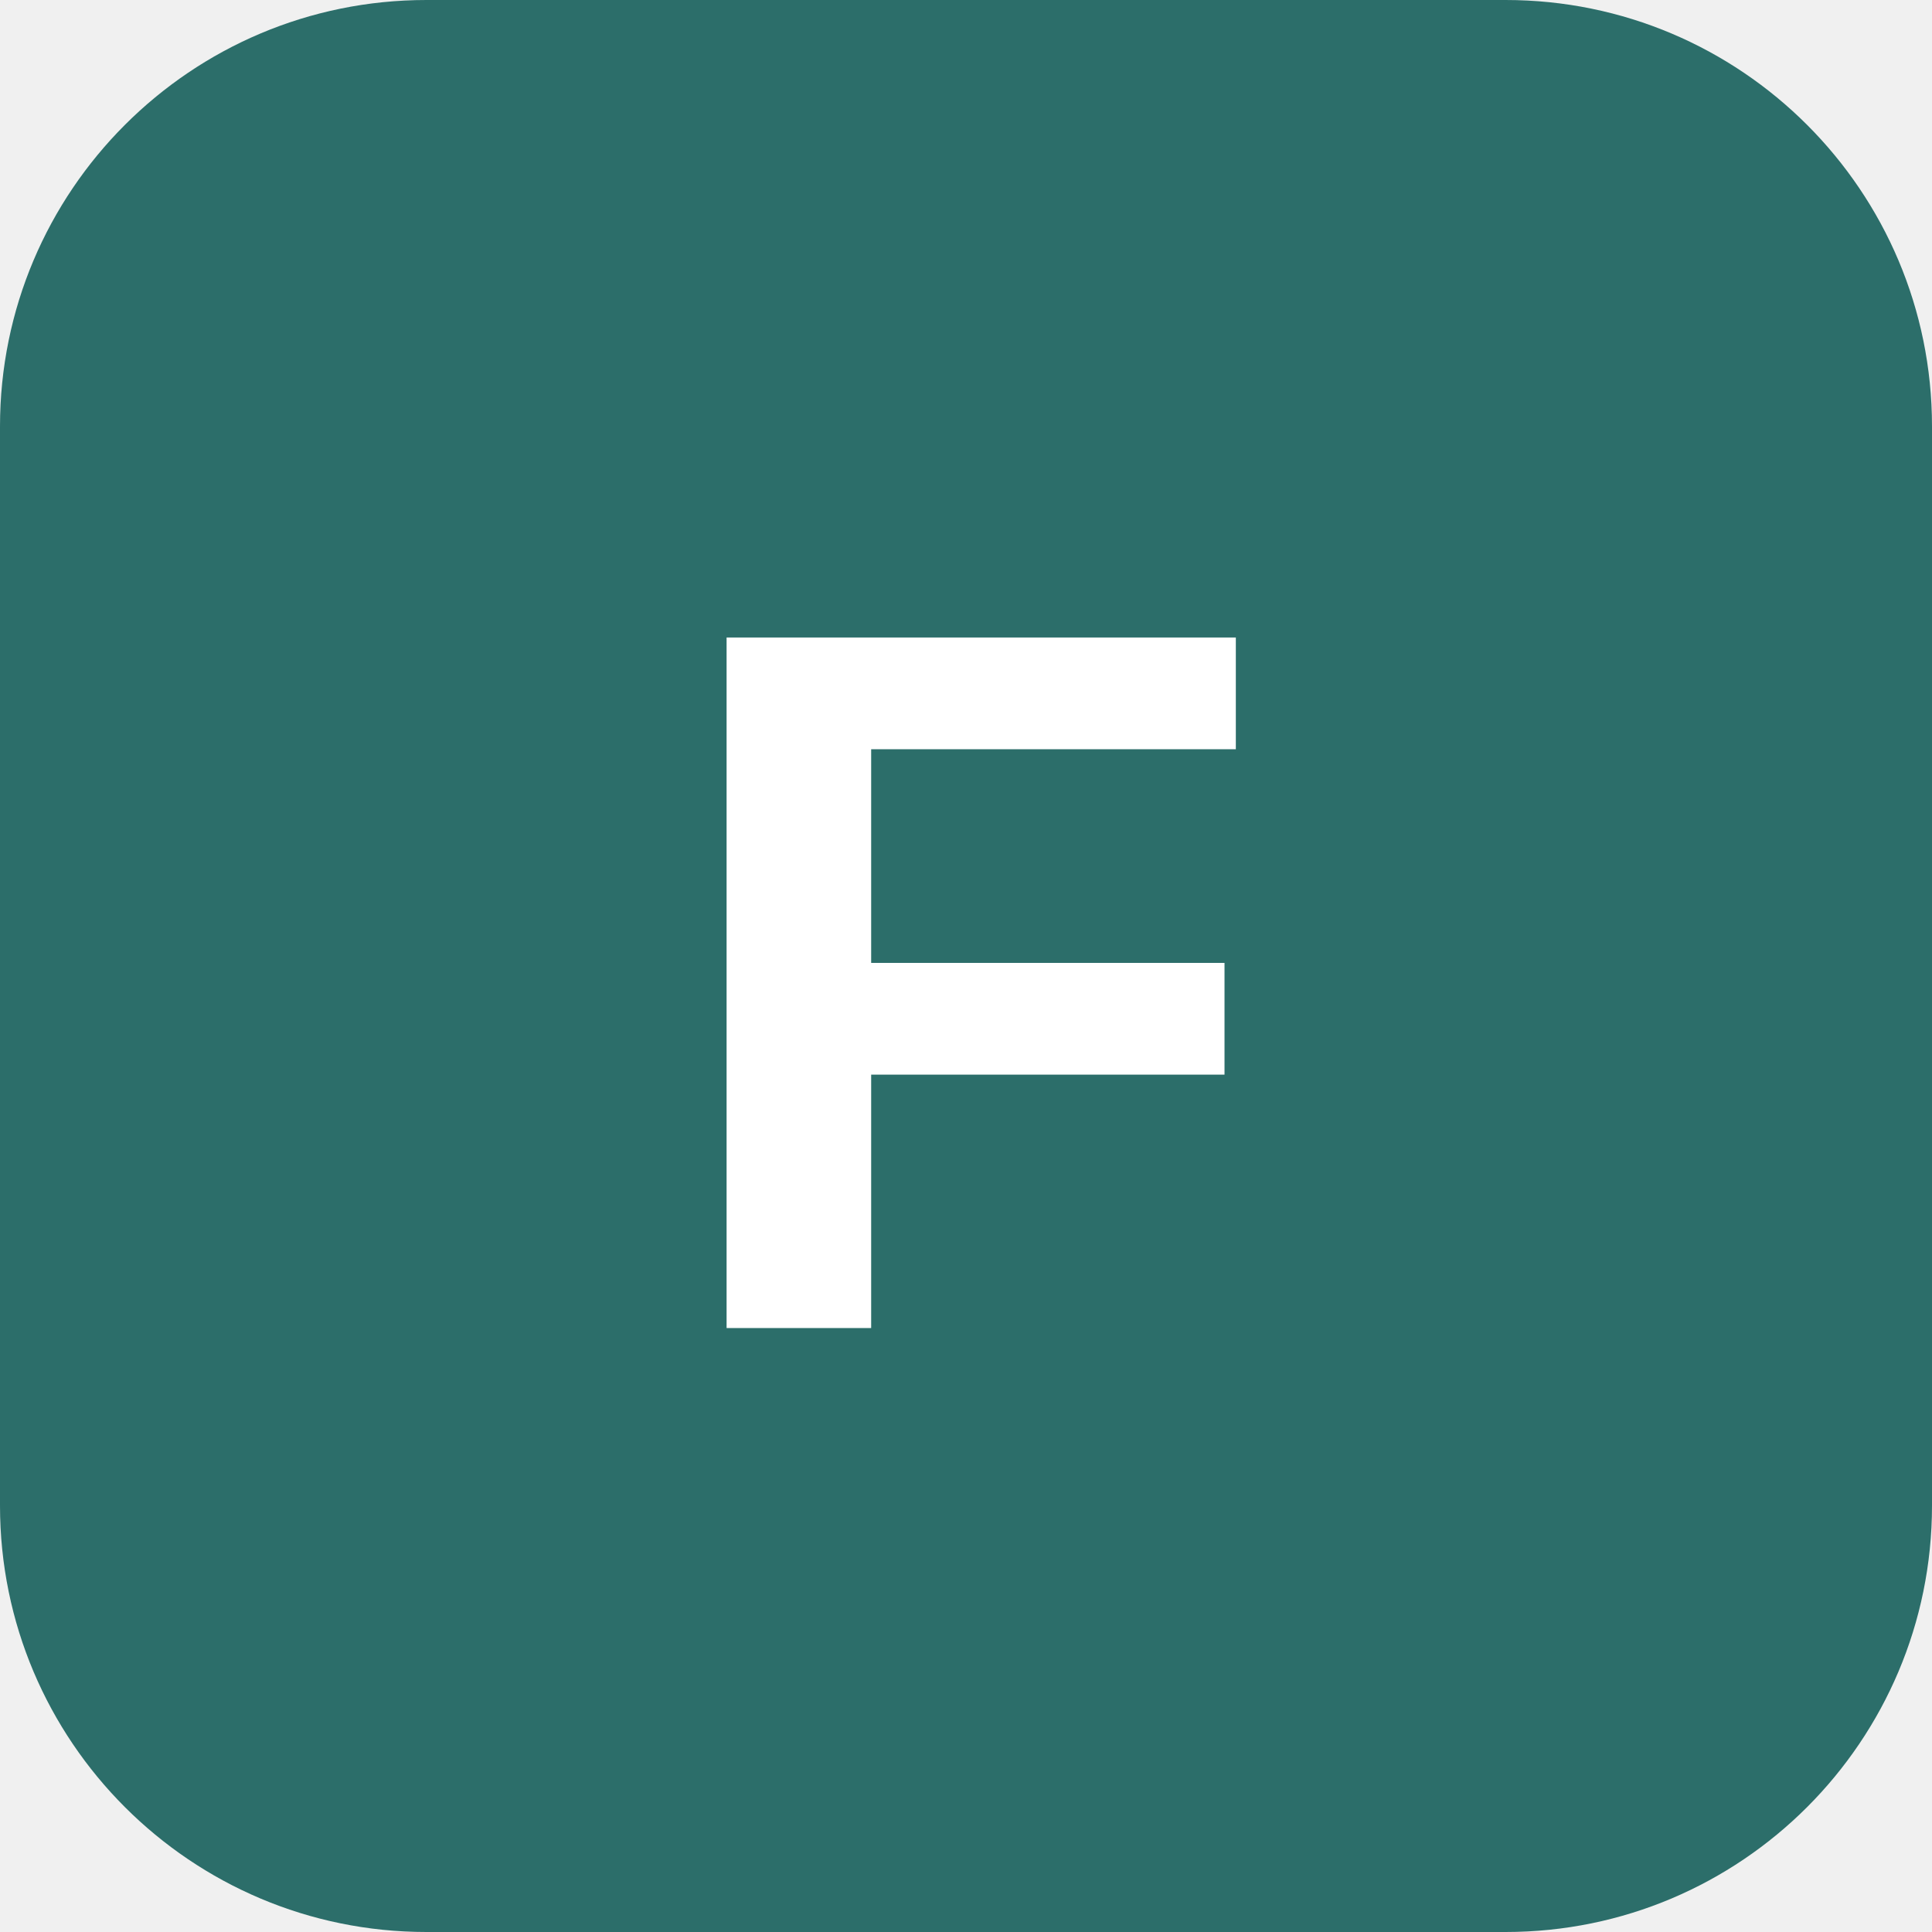
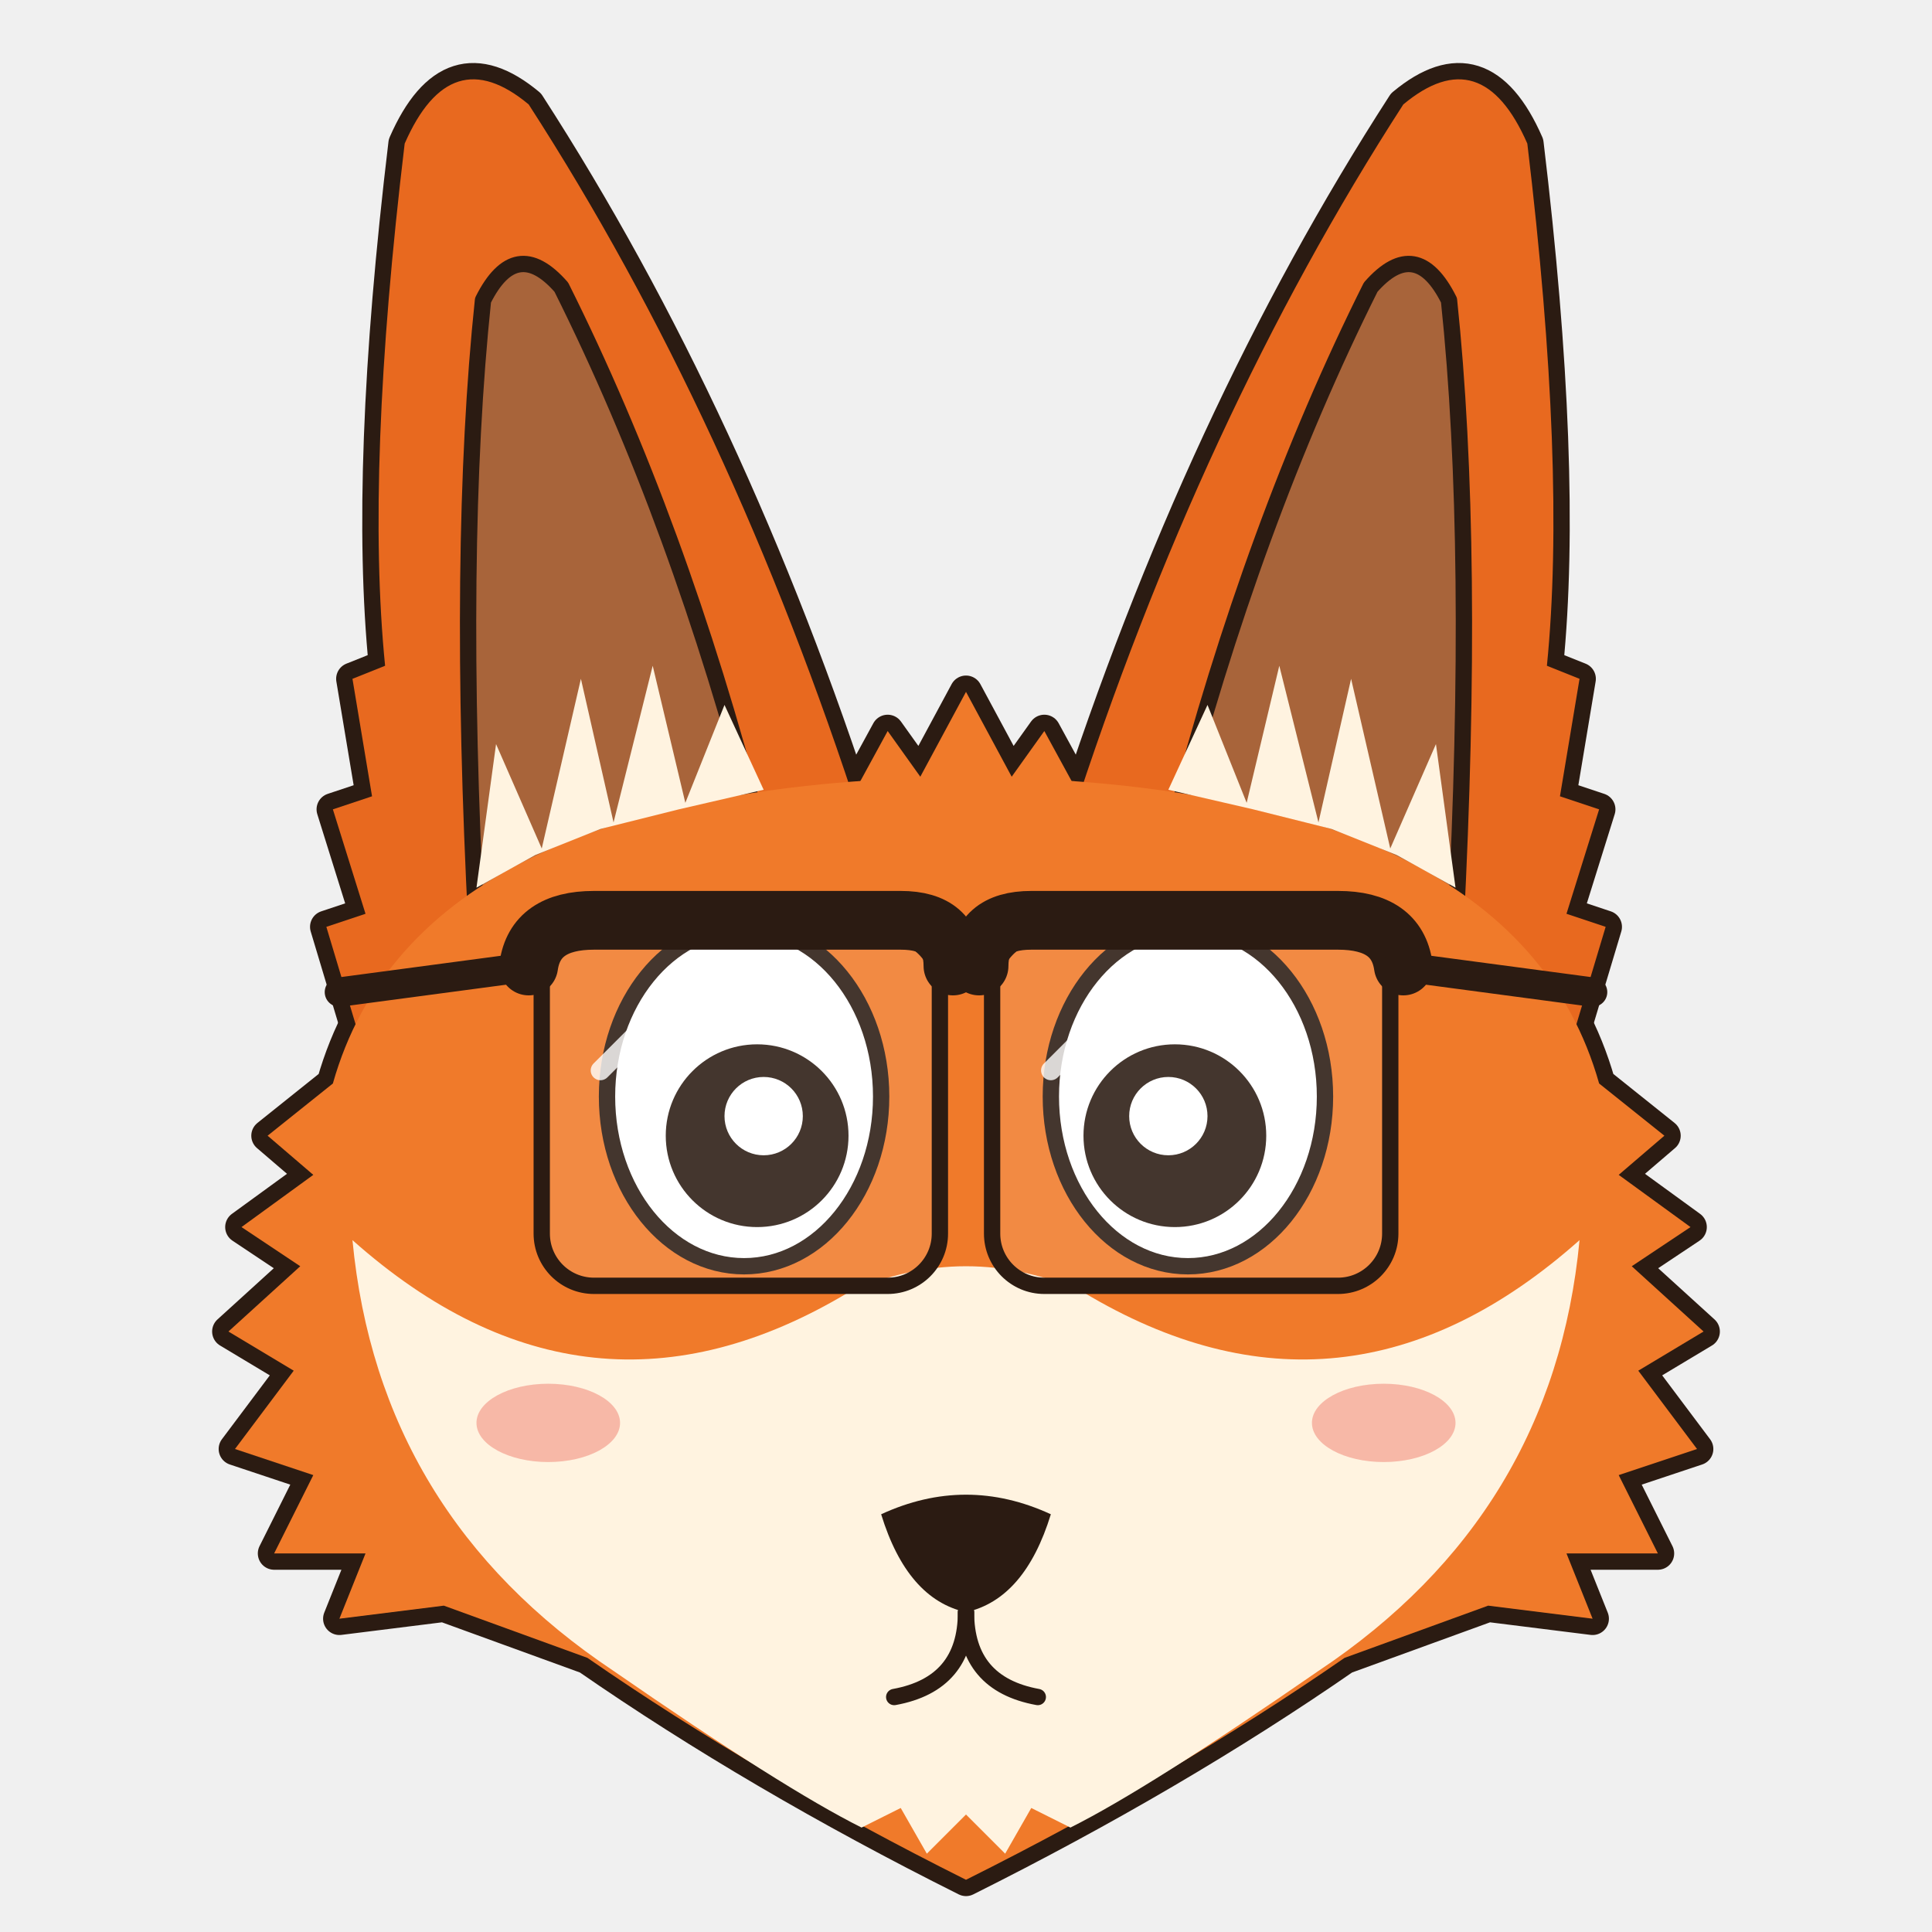
- <svg xmlns="http://www.w3.org/2000/svg" width="512" height="512" viewBox="0 0 512 512">
-   <rect width="512" height="512" rx="113" fill="#2C6E6A" />
-   <text x="50%" y="54%" dominant-baseline="middle" text-anchor="middle" font-family="Arial,sans-serif" font-weight="bold" font-size="266" fill="white">F</text>
+ <svg xmlns="http://www.w3.org/2000/svg" viewBox="192 24 296 296" width="512" height="512" role="img">
+   <g fill="#2B1B12" stroke="#2B1B12" stroke-width="5" stroke-linejoin="round">
+     <path d="M248 186 L242 166 L248 164 L243 148 L249 146 L246 128 L251 126 Q248 96 254 46 Q261 30 273 40 Q304 88 324 150 Z" />
+     <path d="M432 186 L438 166 L432 164 L437 148 L431 146 L434 128 L429 126 Q432 96 426 46 Q419 30 407 40 Q376 88 356 150 Z" />
+     <path d="M340 143 Q424 144 437 190 L447 198 L440 204 L451 212 L442 218 L453 228 L443 234 L452 246 L440 250 L446 262 L432 262 L436 272 L420 270 L398 278 Q372 296 340 312 Q308 296 282 278 L260 270 L244 272 L248 262 L234 262 L240 250 L228 246 L237 234 L227 228 L238 218 L229 212 L240 204 L233 198 L243 190 Q256 144 340 143 Z" />
+     <path d="M322 147 L328 136 L333 143 L340 130 L347 143 L352 136 L358 147 Z" />
+   </g>
+   <path d="M248 186 L242 166 L248 164 L243 148 L249 146 L246 128 L251 126 Q248 96 254 46 Q261 30 273 40 Q304 88 324 150 Z" fill="#E8691F" />
+   <path d="M432 186 L438 166 L432 164 L437 148 L431 146 L434 128 L429 126 Q432 96 426 46 Q419 30 407 40 Q376 88 356 150 Z" fill="#E8691F" />
+   <path d="M265 166 Q262 108 266 70 Q271 60 278 68 Q296 104 308 150 Z" fill="#A8643A" stroke="#2B1B12" stroke-width="2.5" stroke-linejoin="round" />
+   <path d="M415 166 Q418 108 414 70 Q409 60 402 68 Q384 104 372 150 Z" fill="#A8643A" stroke="#2B1B12" stroke-width="2.5" stroke-linejoin="round" />
+   <path d="M340 143 Q424 144 437 190 L447 198 L440 204 L451 212 L442 218 L453 228 L443 234 L452 246 L440 250 L446 262 L432 262 L436 272 L420 270 L398 278 Q372 296 340 312 Q308 296 282 278 L260 270 L244 272 L248 262 L234 262 L240 250 L228 246 L237 234 L227 228 L238 218 L229 212 L240 204 L233 198 L243 190 Q256 144 340 143 Z" fill="#F07A2A" />
+   <path d="M265 160 L268 138 L275 154 L281 128 L286 150 L292 126 L297 147 L303 132 L309 145 L296 148 L284 151 L274 155 Z" fill="#FFF3E0" />
+   <path d="M415 160 L412 138 L405 154 L399 128 L394 150 L388 126 L383 147 L377 132 L371 145 L384 148 L396 151 L406 155 Z" fill="#FFF3E0" />
+   <path d="M322 147 L328 136 L333 143 L340 130 L347 143 L352 136 L358 147 Z" fill="#F07A2A" />
+   <path d="M246 214 Q282 246 322 222 Q340 214 358 222 Q398 246 434 214 Q430 256 394 280 Q368 298 356 304 L350 301 L346 308 L340 302 L334 308 L330 301 L324 304 Q312 298 286 280 Q250 256 246 214 Z" fill="#FFF3E0" />
+   <ellipse cx="306" cy="192" rx="21" ry="26" fill="#FFFFFF" stroke="#2B1B12" stroke-width="2.5" />
+   <ellipse cx="374" cy="192" rx="21" ry="26" fill="#FFFFFF" stroke="#2B1B12" stroke-width="2.5" />
+   <circle cx="308" cy="198" r="14" fill="#2B1B12" />
+   <circle cx="372" cy="198" r="14" fill="#2B1B12" />
+   <circle cx="309" cy="195" r="6" fill="#FFFFFF" />
+   <circle cx="371" cy="195" r="6" fill="#FFFFFF" />
+   <ellipse cx="276" cy="242" rx="11" ry="6" fill="#F4A08F" opacity="0.7" />
+   <ellipse cx="404" cy="242" rx="11" ry="6" fill="#F4A08F" opacity="0.7" />
+   <path d="M327 256 Q340 250 353 256 Q349 269 340 271 Q331 269 327 256 Z" fill="#2B1B12" />
+   <path d="M340 271 Q340 282 329 284" fill="none" stroke="#2B1B12" stroke-width="2.5" stroke-linecap="round" />
+   <path d="M340 271 Q340 282 351 284" fill="none" stroke="#2B1B12" stroke-width="2.5" stroke-linecap="round" />
+   <g fill="none" stroke="#2B1B12" stroke-linecap="round" stroke-linejoin="round">
+     <rect x="275" y="167" width="61" height="54" rx="8" fill="#FFFFFF" fill-opacity="0.12" stroke-width="2.5" />
+     <rect x="344" y="167" width="61" height="54" rx="8" fill="#FFFFFF" fill-opacity="0.12" stroke-width="2.5" />
+     <path d="M273 172 Q274 165 283 165 L330 165 Q338 165 338 172" stroke-width="9" />
+     <path d="M342 172 Q342 165 350 165 L397 165 Q406 165 407 172" stroke-width="9" />
+     <path d="M338 170 Q340 166 342 170" stroke-width="5" />
+     <path d="M274 172 L244 176" stroke-width="4.5" />
+     <path d="M406 172 L436 176" stroke-width="4.5" />
+   </g>
+   <path d="M284 188 L296 176" fill="none" stroke="#FFFFFF" stroke-width="3" stroke-linecap="round" opacity="0.8" />
+   <path d="M353 188 L365 176" fill="none" stroke="#FFFFFF" stroke-width="3" stroke-linecap="round" opacity="0.8" />
</svg>
